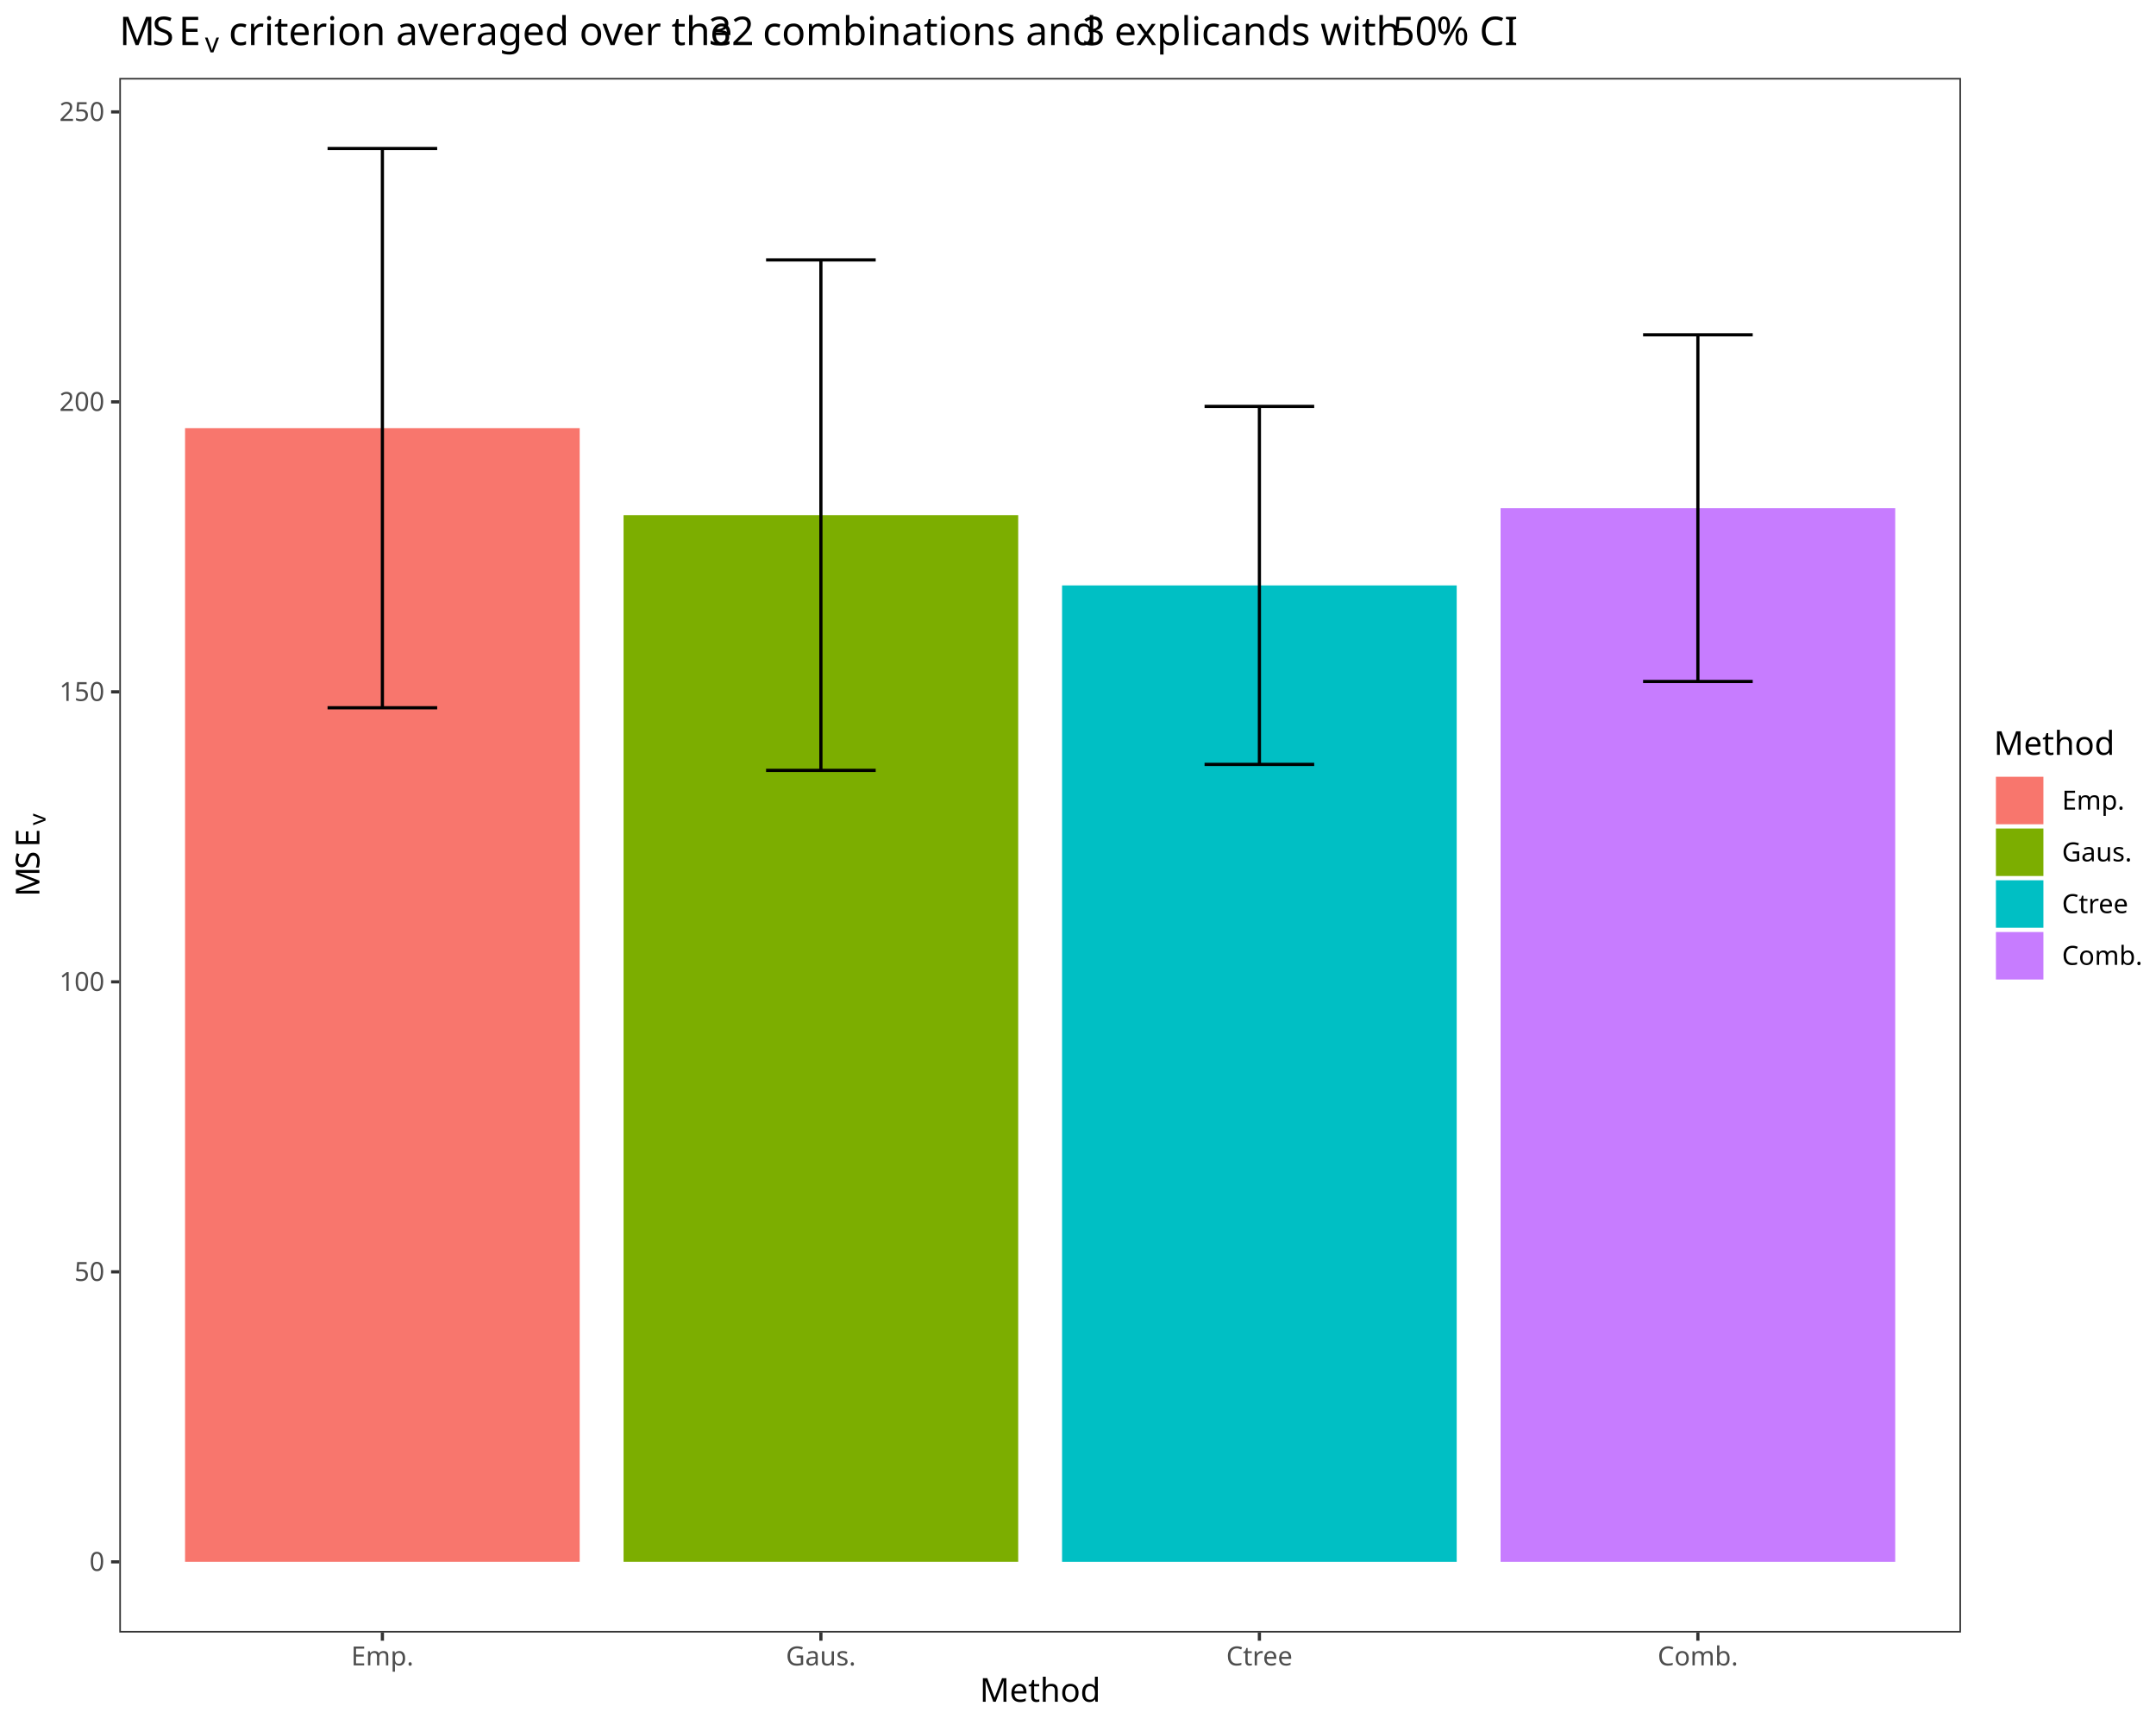
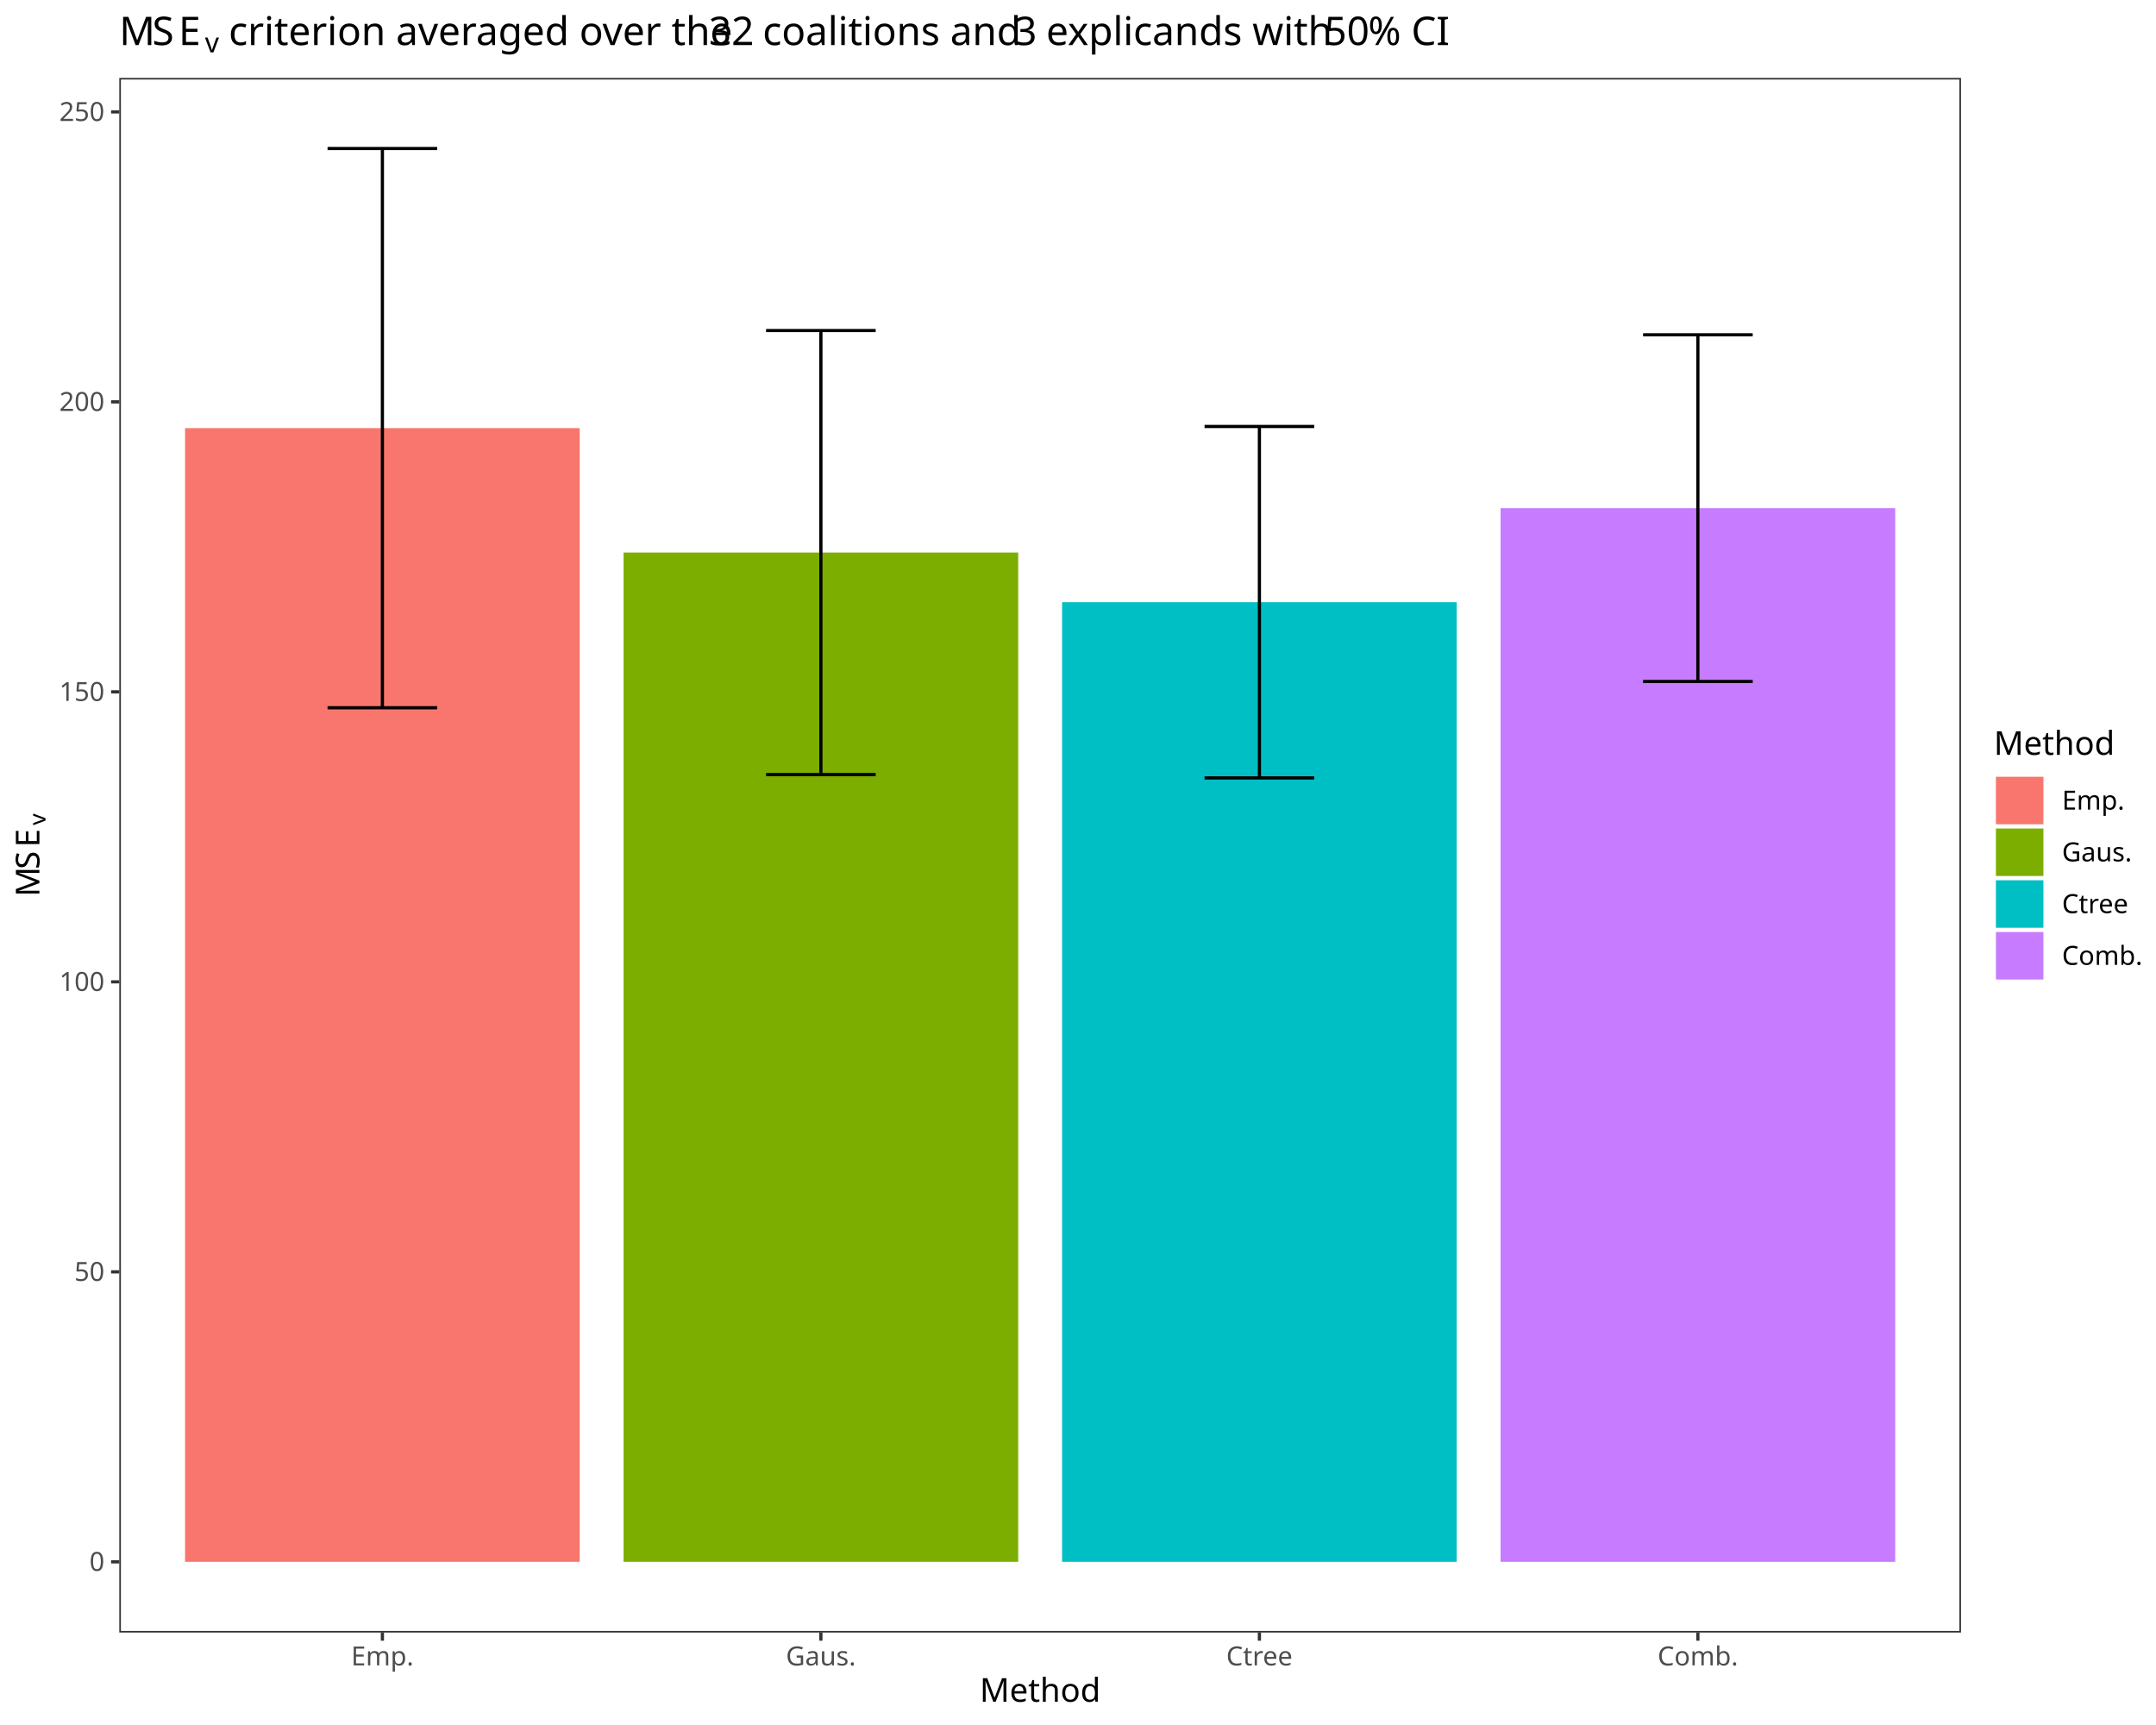
<svg xmlns="http://www.w3.org/2000/svg" class="svglite" data-engine-version="2.0" width="720.00pt" height="576.00pt" viewBox="0 0 720.00 576.00">
  <defs>
    <style type="text/css">
    .svglite line, .svglite polyline, .svglite polygon, .svglite path, .svglite rect, .svglite circle {
      fill: none;
      stroke: #000000;
      stroke-linecap: round;
      stroke-linejoin: round;
      stroke-miterlimit: 10.00;
    }
  </style>
  </defs>
  <rect width="100%" height="100%" style="stroke: none; fill: #FFFFFF;" />
  <defs>
    <clipPath id="cpMC4wMHw3MjAuMDB8MC4wMHw1NzYuMDA=">
      <rect x="0.00" y="0.00" width="720.00" height="576.00" />
    </clipPath>
  </defs>
  <g clip-path="url(#cpMC4wMHw3MjAuMDB8MC4wMHw1NzYuMDA=)">
    <rect x="0.00" y="0.00" width="720.00" height="576.00" style="stroke-width: 1.07; stroke: #FFFFFF; fill: #FFFFFF;" />
  </g>
  <defs>
    <clipPath id="cpMzkuODR8NjU0Ljg4fDI2LjAxfDU0NS4xMQ==">
      <rect x="39.84" y="26.01" width="615.04" height="519.11" />
    </clipPath>
  </defs>
  <g clip-path="url(#cpMzkuODR8NjU0Ljg4fDI2LjAxfDU0NS4xMQ==)">
    <rect x="39.84" y="26.01" width="615.04" height="519.11" style="stroke-width: 1.07; stroke: none; fill: #FFFFFF;" />
    <rect x="61.80" y="142.96" width="131.79" height="378.55" style="stroke-width: 1.07; stroke: none; stroke-linecap: butt; stroke-linejoin: miter; fill: #F8766D;" />
-     <rect x="208.24" y="172.01" width="131.79" height="349.50" style="stroke-width: 1.07; stroke: none; stroke-linecap: butt; stroke-linejoin: miter; fill: #7CAE00;" />
-     <rect x="354.68" y="195.48" width="131.79" height="326.04" style="stroke-width: 1.07; stroke: none; stroke-linecap: butt; stroke-linejoin: miter; fill: #00BFC4;" />
+     <rect x="208.24" y="184.50" width="131.79" height="337.01" style="stroke-width: 1.07; stroke: none; stroke-linecap: butt; stroke-linejoin: miter; fill: #7CAE00;" />
+     <rect x="354.68" y="201.08" width="131.79" height="320.43" style="stroke-width: 1.07; stroke: none; stroke-linecap: butt; stroke-linejoin: miter; fill: #00BFC4;" />
    <rect x="501.12" y="169.68" width="131.79" height="351.84" style="stroke-width: 1.07; stroke: none; stroke-linecap: butt; stroke-linejoin: miter; fill: #C77CFF;" />
    <polyline points="109.39,49.60 146.00,49.60 " style="stroke-width: 1.07; stroke-linecap: butt;" />
    <polyline points="127.70,49.60 127.70,236.33 " style="stroke-width: 1.07; stroke-linecap: butt;" />
    <polyline points="109.39,236.33 146.00,236.33 " style="stroke-width: 1.07; stroke-linecap: butt;" />
-     <polyline points="255.83,86.79 292.44,86.79 " style="stroke-width: 1.07; stroke-linecap: butt;" />
-     <polyline points="274.14,86.79 274.14,257.24 " style="stroke-width: 1.07; stroke-linecap: butt;" />
-     <polyline points="255.83,257.24 292.44,257.24 " style="stroke-width: 1.07; stroke-linecap: butt;" />
-     <polyline points="402.27,135.70 438.88,135.70 " style="stroke-width: 1.07; stroke-linecap: butt;" />
-     <polyline points="420.58,135.70 420.58,255.25 " style="stroke-width: 1.07; stroke-linecap: butt;" />
-     <polyline points="402.27,255.25 438.88,255.25 " style="stroke-width: 1.07; stroke-linecap: butt;" />
+     <polyline points="255.83,110.37 292.44,110.37 " style="stroke-width: 1.07; stroke-linecap: butt;" />
+     <polyline points="274.14,110.37 274.14,258.64 " style="stroke-width: 1.07; stroke-linecap: butt;" />
+     <polyline points="255.83,258.64 292.44,258.64 " style="stroke-width: 1.07; stroke-linecap: butt;" />
+     <polyline points="402.27,142.40 438.88,142.40 " style="stroke-width: 1.07; stroke-linecap: butt;" />
+     <polyline points="420.58,142.40 420.58,259.76 " style="stroke-width: 1.07; stroke-linecap: butt;" />
+     <polyline points="402.27,259.76 438.88,259.76 " style="stroke-width: 1.07; stroke-linecap: butt;" />
    <polyline points="548.71,111.79 585.32,111.79 " style="stroke-width: 1.07; stroke-linecap: butt;" />
    <polyline points="567.01,111.79 567.01,227.56 " style="stroke-width: 1.07; stroke-linecap: butt;" />
    <polyline points="548.71,227.56 585.32,227.56 " style="stroke-width: 1.07; stroke-linecap: butt;" />
    <rect x="39.84" y="26.01" width="615.04" height="519.11" style="stroke-width: 1.07; stroke: #333333;" />
  </g>
  <g clip-path="url(#cpMC4wMHw3MjAuMDB8MC4wMHw1NzYuMDA=)">
    <text x="34.90" y="524.54" text-anchor="end" style="font-size: 8.80px; fill: #4D4D4D; font-family: sans;" textLength="4.89px" lengthAdjust="spacingAndGlyphs">0</text>
    <text x="34.90" y="427.71" text-anchor="end" style="font-size: 8.80px; fill: #4D4D4D; font-family: sans;" textLength="9.79px" lengthAdjust="spacingAndGlyphs">50</text>
    <text x="34.90" y="330.88" text-anchor="end" style="font-size: 8.80px; fill: #4D4D4D; font-family: sans;" textLength="14.68px" lengthAdjust="spacingAndGlyphs">100</text>
    <text x="34.90" y="234.05" text-anchor="end" style="font-size: 8.80px; fill: #4D4D4D; font-family: sans;" textLength="14.68px" lengthAdjust="spacingAndGlyphs">150</text>
    <text x="34.90" y="137.22" text-anchor="end" style="font-size: 8.80px; fill: #4D4D4D; font-family: sans;" textLength="14.68px" lengthAdjust="spacingAndGlyphs">200</text>
    <text x="34.90" y="40.39" text-anchor="end" style="font-size: 8.80px; fill: #4D4D4D; font-family: sans;" textLength="14.68px" lengthAdjust="spacingAndGlyphs">250</text>
    <polyline points="37.10,521.52 39.84,521.52 " style="stroke-width: 1.07; stroke: #333333; stroke-linecap: butt;" />
    <polyline points="37.10,424.69 39.84,424.69 " style="stroke-width: 1.07; stroke: #333333; stroke-linecap: butt;" />
    <polyline points="37.10,327.85 39.84,327.85 " style="stroke-width: 1.07; stroke: #333333; stroke-linecap: butt;" />
    <polyline points="37.10,231.02 39.84,231.02 " style="stroke-width: 1.07; stroke: #333333; stroke-linecap: butt;" />
    <polyline points="37.10,134.19 39.84,134.19 " style="stroke-width: 1.07; stroke: #333333; stroke-linecap: butt;" />
    <polyline points="37.10,37.36 39.84,37.36 " style="stroke-width: 1.07; stroke: #333333; stroke-linecap: butt;" />
    <polyline points="127.70,547.85 127.70,545.11 " style="stroke-width: 1.07; stroke: #333333; stroke-linecap: butt;" />
    <polyline points="274.14,547.85 274.14,545.11 " style="stroke-width: 1.07; stroke: #333333; stroke-linecap: butt;" />
    <polyline points="420.58,547.85 420.58,545.11 " style="stroke-width: 1.07; stroke: #333333; stroke-linecap: butt;" />
    <polyline points="567.01,547.85 567.01,545.11 " style="stroke-width: 1.07; stroke: #333333; stroke-linecap: butt;" />
    <text x="127.70" y="556.10" text-anchor="middle" style="font-size: 8.80px; fill: #4D4D4D; font-family: sans;" textLength="20.54px" lengthAdjust="spacingAndGlyphs">Emp.</text>
    <text x="274.14" y="556.10" text-anchor="middle" style="font-size: 8.80px; fill: #4D4D4D; font-family: sans;" textLength="23.49px" lengthAdjust="spacingAndGlyphs">Gaus.</text>
    <text x="420.58" y="556.10" text-anchor="middle" style="font-size: 8.80px; fill: #4D4D4D; font-family: sans;" textLength="21.52px" lengthAdjust="spacingAndGlyphs">Ctree</text>
    <text x="567.01" y="556.10" text-anchor="middle" style="font-size: 8.80px; fill: #4D4D4D; font-family: sans;" textLength="25.92px" lengthAdjust="spacingAndGlyphs">Comb.</text>
    <text x="347.36" y="568.24" text-anchor="middle" style="font-size: 11.00px; font-family: sans;" textLength="36.70px" lengthAdjust="spacingAndGlyphs">Method</text>
    <text transform="translate(13.16,299.41) rotate(-90)" style="font-size: 11.00px; font-family: sans;" textLength="9.17px" lengthAdjust="spacingAndGlyphs">M</text>
    <text transform="translate(13.16,290.24) rotate(-90)" style="font-size: 11.00px; font-family: sans;" textLength="7.34px" lengthAdjust="spacingAndGlyphs">S</text>
    <text transform="translate(13.16,282.90) rotate(-90)" style="font-size: 11.00px; font-family: sans;" textLength="7.34px" lengthAdjust="spacingAndGlyphs">E</text>
    <text transform="translate(15.20,275.56) rotate(-90)" style="font-size: 7.70px; font-family: sans;" textLength="3.85px" lengthAdjust="spacingAndGlyphs">v</text>
    <rect x="665.84" y="243.33" width="48.68" height="84.45" style="stroke-width: 1.07; stroke: none; fill: #FFFFFF;" />
    <text x="665.84" y="252.05" style="font-size: 11.00px; font-family: sans;" textLength="36.70px" lengthAdjust="spacingAndGlyphs">Method</text>
    <rect x="665.84" y="258.67" width="17.28" height="17.28" style="stroke-width: 1.07; stroke: none; fill: #FFFFFF;" />
    <rect x="666.54" y="259.37" width="15.86" height="15.86" style="stroke-width: 1.07; stroke: none; stroke-linecap: butt; stroke-linejoin: miter; fill: #F8766D;" />
    <rect x="665.84" y="275.95" width="17.28" height="17.28" style="stroke-width: 1.07; stroke: none; fill: #FFFFFF;" />
    <rect x="666.54" y="276.65" width="15.86" height="15.86" style="stroke-width: 1.07; stroke: none; stroke-linecap: butt; stroke-linejoin: miter; fill: #7CAE00;" />
    <rect x="665.84" y="293.23" width="17.28" height="17.28" style="stroke-width: 1.07; stroke: none; fill: #FFFFFF;" />
    <rect x="666.54" y="293.93" width="15.86" height="15.86" style="stroke-width: 1.07; stroke: none; stroke-linecap: butt; stroke-linejoin: miter; fill: #00BFC4;" />
    <rect x="665.84" y="310.51" width="17.28" height="17.28" style="stroke-width: 1.07; stroke: none; fill: #FFFFFF;" />
    <rect x="666.54" y="311.21" width="15.86" height="15.86" style="stroke-width: 1.07; stroke: none; stroke-linecap: butt; stroke-linejoin: miter; fill: #C77CFF;" />
    <text x="688.60" y="270.33" style="font-size: 8.80px; font-family: sans;" textLength="20.54px" lengthAdjust="spacingAndGlyphs">Emp.</text>
    <text x="688.60" y="287.61" style="font-size: 8.80px; font-family: sans;" textLength="23.49px" lengthAdjust="spacingAndGlyphs">Gaus.</text>
    <text x="688.60" y="304.89" style="font-size: 8.80px; font-family: sans;" textLength="21.52px" lengthAdjust="spacingAndGlyphs">Ctree</text>
    <text x="688.60" y="322.17" style="font-size: 8.80px; font-family: sans;" textLength="25.92px" lengthAdjust="spacingAndGlyphs">Comb.</text>
    <text x="39.84" y="15.05" style="font-size: 13.20px; font-family: sans;" textLength="11.00px" lengthAdjust="spacingAndGlyphs">M</text>
    <text x="50.84" y="15.05" style="font-size: 13.20px; font-family: sans;" textLength="8.81px" lengthAdjust="spacingAndGlyphs">S</text>
    <text x="59.64" y="15.05" style="font-size: 13.20px; font-family: sans;" textLength="8.81px" lengthAdjust="spacingAndGlyphs">E</text>
    <text x="68.45" y="17.49" style="font-size: 9.24px; font-family: sans;" textLength="4.62px" lengthAdjust="spacingAndGlyphs">v</text>
    <text x="73.07" y="15.05" style="font-size: 13.20px; font-family: sans;" textLength="3.30px" lengthAdjust="spacingAndGlyphs"> </text>
    <text x="76.38" y="15.05" style="font-size: 13.20px; font-family: sans;" textLength="157.04px" lengthAdjust="spacingAndGlyphs">criterion averaged over the</text>
    <text x="233.41" y="15.05" style="font-size: 13.20px; font-family: sans;" textLength="3.30px" lengthAdjust="spacingAndGlyphs"> </text>
    <text x="236.72" y="15.05" style="font-size: 13.20px; font-family: sans;" textLength="14.68px" lengthAdjust="spacingAndGlyphs">32</text>
    <text x="251.40" y="15.05" style="font-size: 13.20px; font-family: sans;" textLength="3.30px" lengthAdjust="spacingAndGlyphs"> </text>
-     <text x="254.70" y="15.05" style="font-size: 13.20px; font-family: sans;" textLength="103.48px" lengthAdjust="spacingAndGlyphs">combinations and</text>
-     <text x="358.19" y="15.05" style="font-size: 13.20px; font-family: sans;" textLength="3.30px" lengthAdjust="spacingAndGlyphs"> </text>
-     <text x="361.49" y="15.05" style="font-size: 13.20px; font-family: sans;" textLength="7.34px" lengthAdjust="spacingAndGlyphs">3</text>
-     <text x="368.83" y="15.05" style="font-size: 13.20px; font-family: sans;" textLength="3.30px" lengthAdjust="spacingAndGlyphs"> </text>
-     <text x="372.13" y="15.05" style="font-size: 13.20px; font-family: sans;" textLength="89.53px" lengthAdjust="spacingAndGlyphs">explicands with</text>
-     <text x="461.66" y="15.05" style="font-size: 13.20px; font-family: sans;" textLength="3.30px" lengthAdjust="spacingAndGlyphs"> </text>
-     <text x="464.96" y="15.05" style="font-size: 13.20px; font-family: sans;" textLength="14.68px" lengthAdjust="spacingAndGlyphs">50</text>
-     <text x="479.65" y="15.05" style="font-size: 13.20px; font-family: sans;" textLength="28.61px" lengthAdjust="spacingAndGlyphs">% CI</text>
+     <text x="254.70" y="15.05" style="font-size: 13.20px; font-family: sans;" textLength="80.73px" lengthAdjust="spacingAndGlyphs">coalitions and</text>
+     <text x="335.43" y="15.05" style="font-size: 13.20px; font-family: sans;" textLength="3.30px" lengthAdjust="spacingAndGlyphs"> </text>
+     <text x="338.73" y="15.05" style="font-size: 13.20px; font-family: sans;" textLength="7.34px" lengthAdjust="spacingAndGlyphs">3</text>
+     <text x="346.08" y="15.05" style="font-size: 13.20px; font-family: sans;" textLength="3.30px" lengthAdjust="spacingAndGlyphs"> </text>
+     <text x="349.38" y="15.05" style="font-size: 13.20px; font-family: sans;" textLength="89.53px" lengthAdjust="spacingAndGlyphs">explicands with</text>
+     <text x="438.91" y="15.05" style="font-size: 13.20px; font-family: sans;" textLength="3.30px" lengthAdjust="spacingAndGlyphs"> </text>
+     <text x="442.21" y="15.05" style="font-size: 13.20px; font-family: sans;" textLength="14.68px" lengthAdjust="spacingAndGlyphs">50</text>
+     <text x="456.89" y="15.05" style="font-size: 13.20px; font-family: sans;" textLength="28.61px" lengthAdjust="spacingAndGlyphs">% CI</text>
  </g>
</svg>
